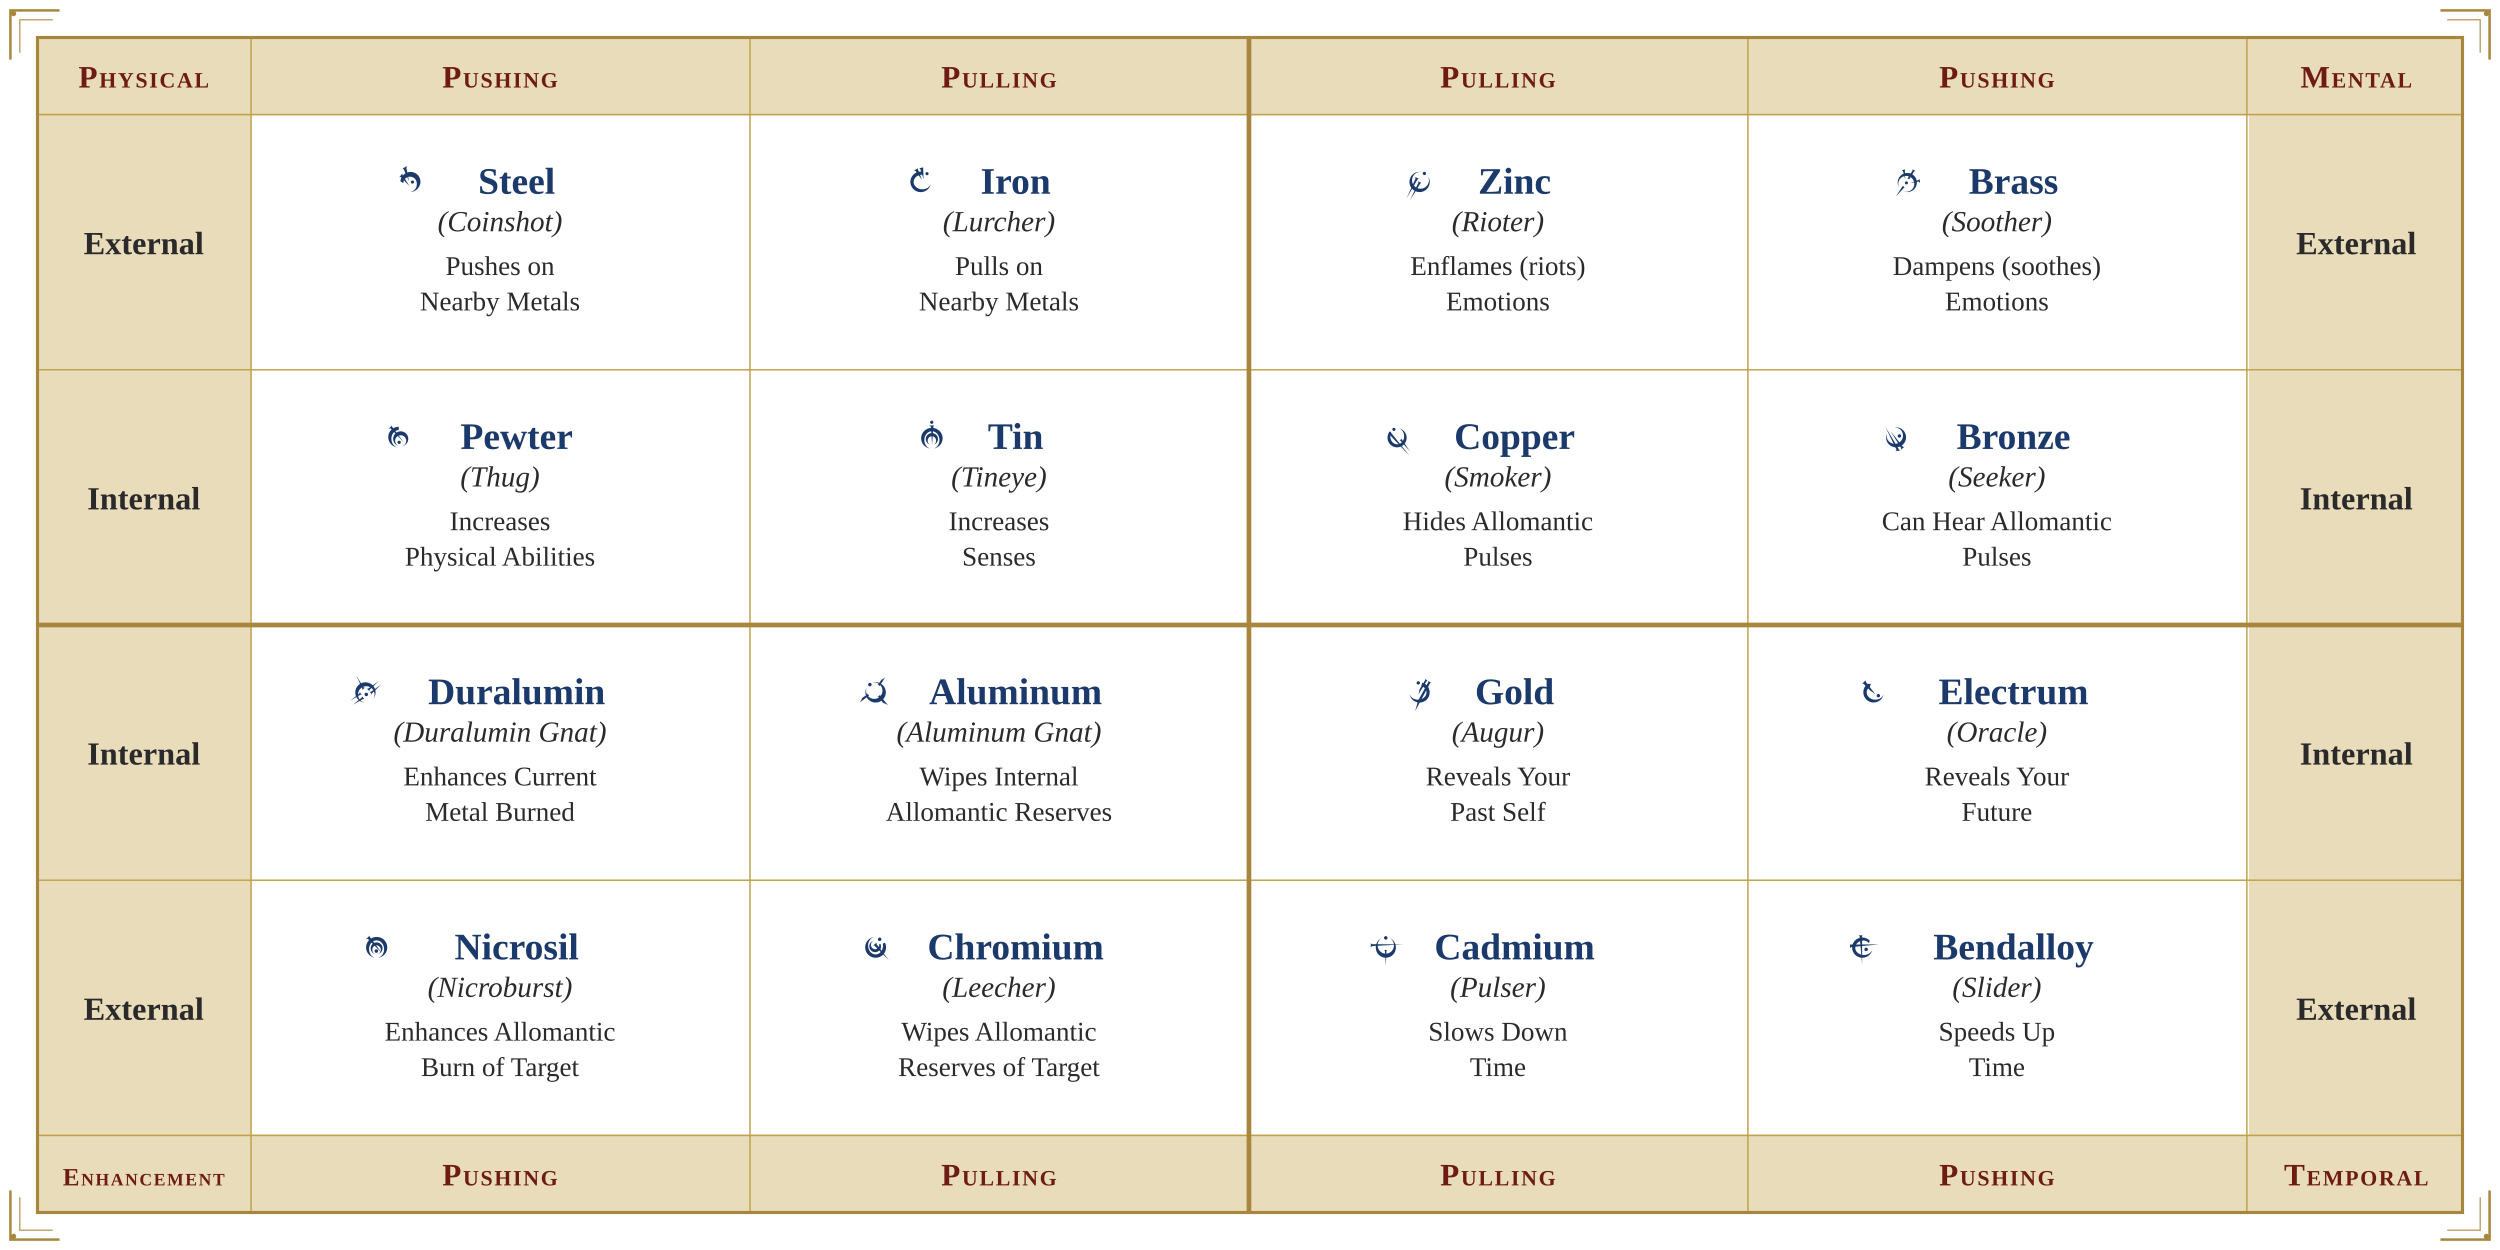
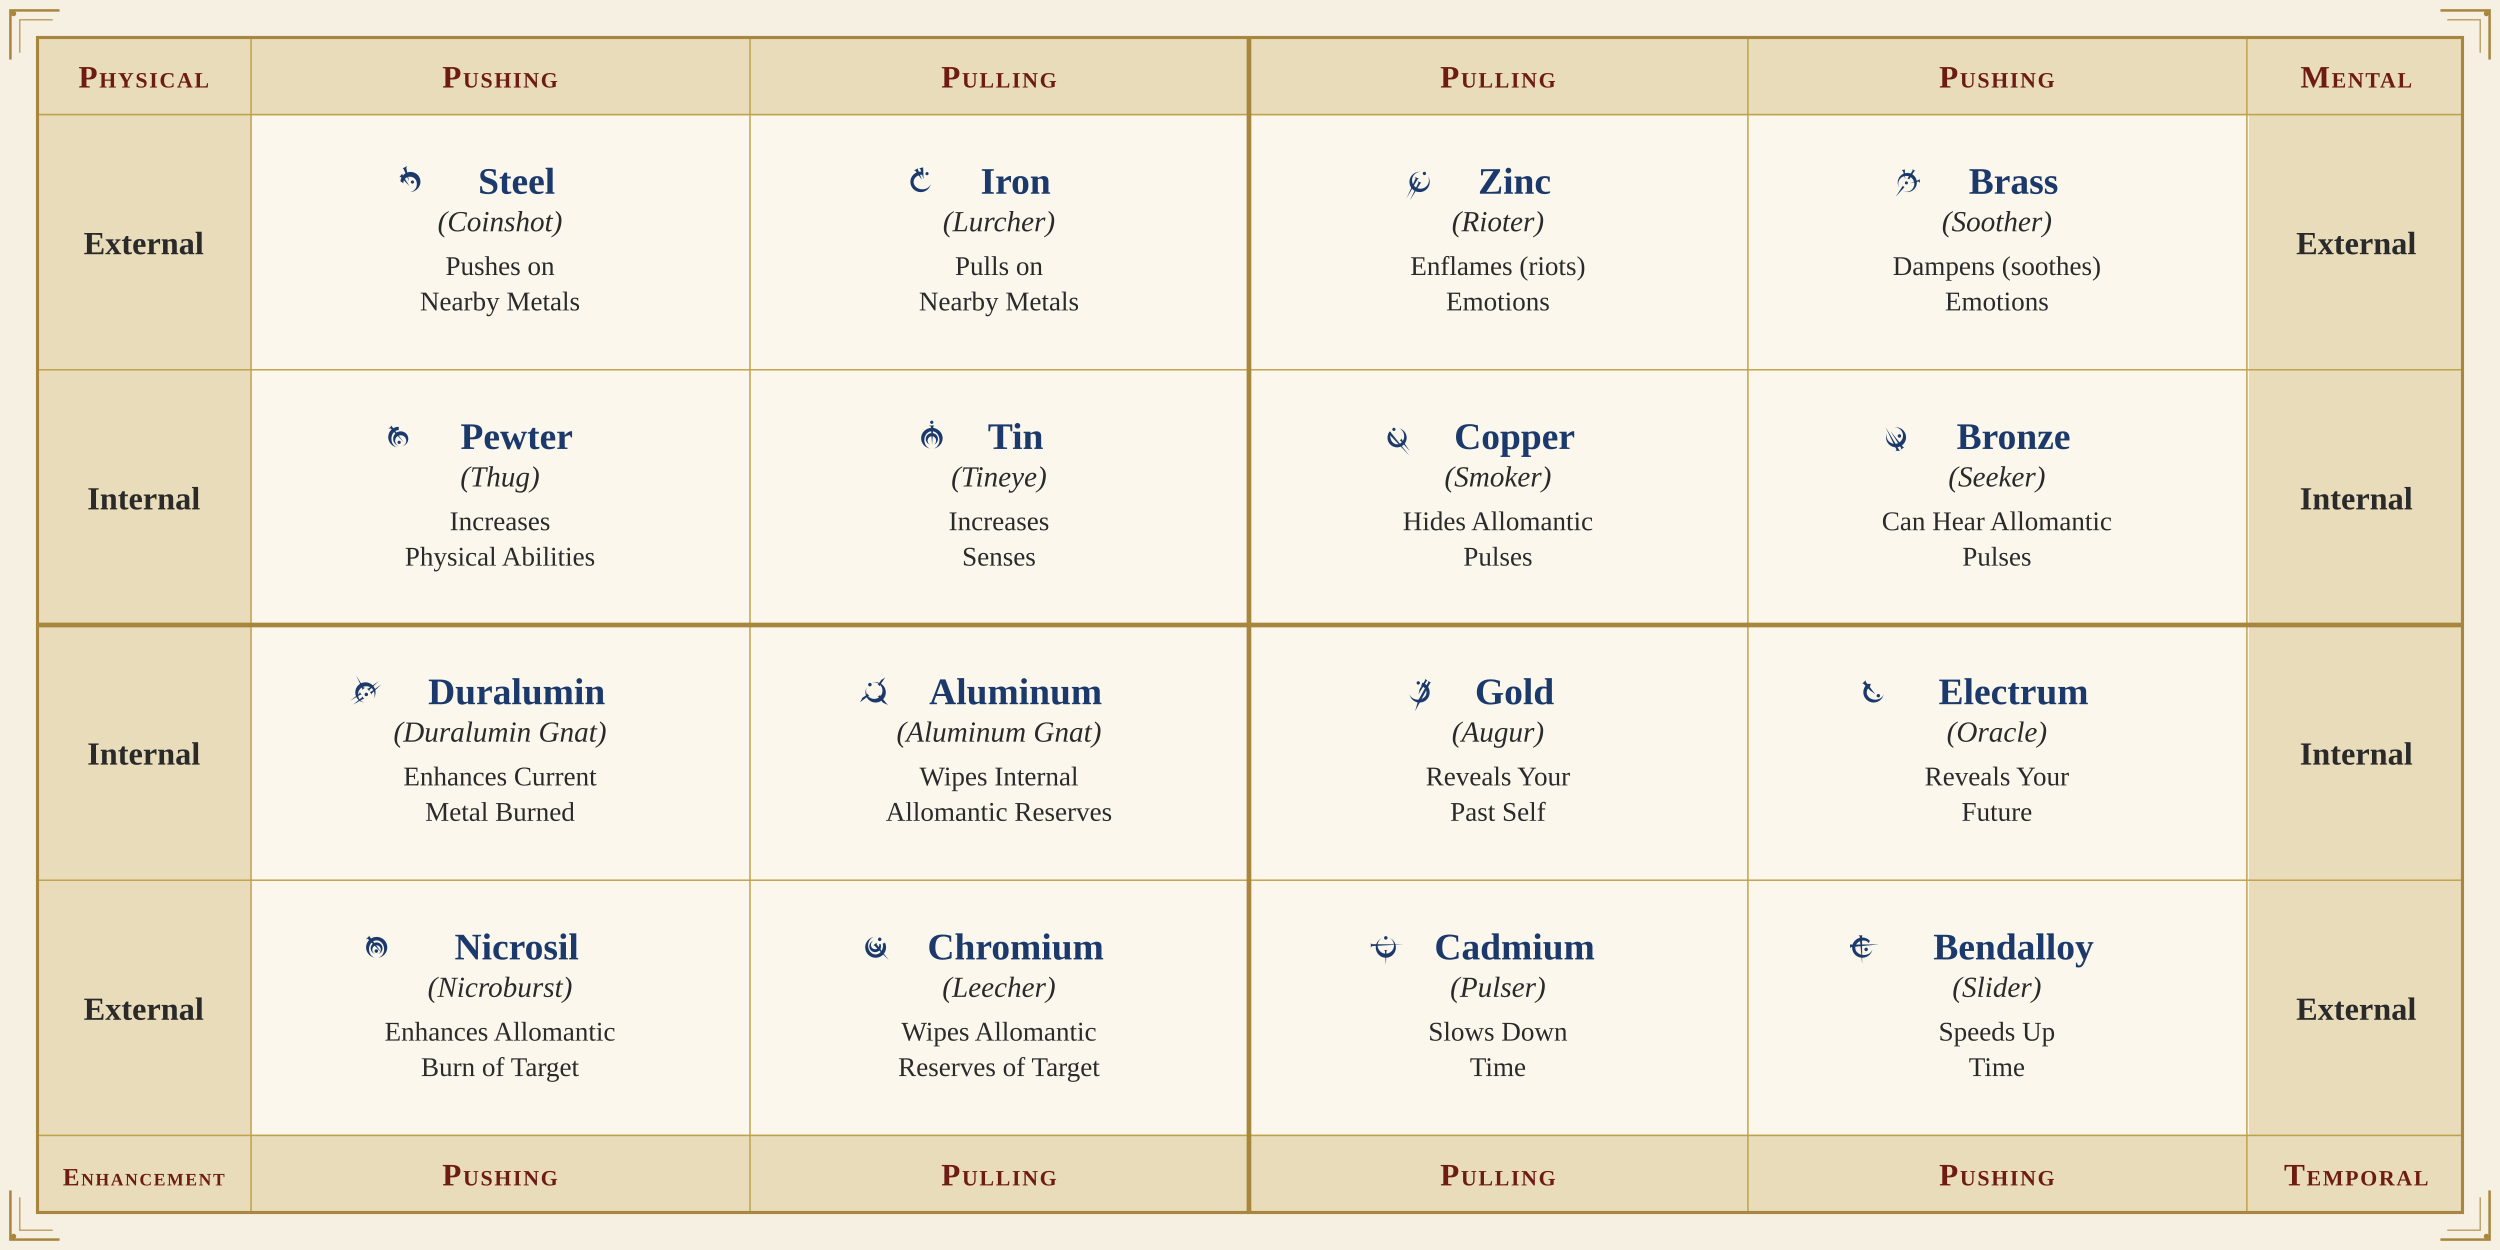
<svg xmlns="http://www.w3.org/2000/svg" width="2400" height="1200" viewBox="0 0 2400 1200" font-family="Georgia, 'Times New Roman', Garamond, serif">
+   <rect x="0" y="0" width="2400" height="1200" fill="#F6F0E2" />
+   <rect x="36" y="36" width="2328" height="1128" fill="#FBF7ED" />
  <rect x="36" y="36" width="205" height="1128" fill="#E9DCBB" />
  <rect x="2159" y="36" width="205" height="1128" fill="#E9DCBB" />
  <rect x="36" y="36" width="2328" height="74" fill="#E9DCBB" />
  <line x1="36" y1="110" x2="2364" y2="110" stroke="#DCCBA0" stroke-width="1.4" />
  <rect x="36" y="1090" width="2328" height="74" fill="#E9DCBB" />
  <line x1="36" y1="1090" x2="2364" y2="1090" stroke="#DCCBA0" stroke-width="1.4" />
  <text x="138" y="84" text-anchor="middle" font-size="30" fill="#6E1B14" font-weight="bold" font-variant="small-caps" letter-spacing="1.6">Physical</text>
  <text x="480" y="84" text-anchor="middle" font-size="30" fill="#6E1B14" font-weight="bold" font-variant="small-caps" letter-spacing="1.6">Pushing</text>
  <text x="959" y="84" text-anchor="middle" font-size="30" fill="#6E1B14" font-weight="bold" font-variant="small-caps" letter-spacing="1.6">Pulling</text>
  <text x="1438" y="84" text-anchor="middle" font-size="30" fill="#6E1B14" font-weight="bold" font-variant="small-caps" letter-spacing="1.6">Pulling</text>
  <text x="1917" y="84" text-anchor="middle" font-size="30" fill="#6E1B14" font-weight="bold" font-variant="small-caps" letter-spacing="1.6">Pushing</text>
  <text x="2262" y="84" text-anchor="middle" font-size="30" fill="#6E1B14" font-weight="bold" font-variant="small-caps" letter-spacing="1.6">Mental</text>
  <text x="138" y="1138" text-anchor="middle" font-size="24" fill="#6E1B14" font-weight="bold" font-variant="small-caps" letter-spacing="1.6">Enhancement</text>
  <text x="480" y="1138" text-anchor="middle" font-size="30" fill="#6E1B14" font-weight="bold" font-variant="small-caps" letter-spacing="1.6">Pushing</text>
  <text x="959" y="1138" text-anchor="middle" font-size="30" fill="#6E1B14" font-weight="bold" font-variant="small-caps" letter-spacing="1.6">Pulling</text>
  <text x="1438" y="1138" text-anchor="middle" font-size="30" fill="#6E1B14" font-weight="bold" font-variant="small-caps" letter-spacing="1.6">Pulling</text>
  <text x="1917" y="1138" text-anchor="middle" font-size="30" fill="#6E1B14" font-weight="bold" font-variant="small-caps" letter-spacing="1.6">Pushing</text>
  <text x="2262" y="1138" text-anchor="middle" font-size="30" fill="#6E1B14" font-weight="bold" font-variant="small-caps" letter-spacing="1.6">Temporal</text>
  <text x="138" y="244" text-anchor="middle" font-size="31" fill="#2A2A2A" font-weight="bold">External</text>
  <text x="2262" y="244" text-anchor="middle" font-size="31" fill="#2A2A2A" font-weight="bold">External</text>
  <text x="138" y="489" text-anchor="middle" font-size="31" fill="#2A2A2A" font-weight="bold">Internal</text>
  <text x="2262" y="489" text-anchor="middle" font-size="31" fill="#2A2A2A" font-weight="bold">Internal</text>
  <text x="138" y="734" text-anchor="middle" font-size="31" fill="#2A2A2A" font-weight="bold">Internal</text>
  <text x="2262" y="734" text-anchor="middle" font-size="31" fill="#2A2A2A" font-weight="bold">Internal</text>
  <text x="138" y="979" text-anchor="middle" font-size="31" fill="#2A2A2A" font-weight="bold">External</text>
  <text x="2262" y="979" text-anchor="middle" font-size="31" fill="#2A2A2A" font-weight="bold">External</text>
  <g transform="translate(374.0 155.0) scale(0.04)" fill="#1B3A6B">
    <path d="M302.44,292.45l-72,89.76L255,371.95a13.7,13.7,0,0,1,15.23,3.2L477.87,593.83,313.94,328.47a75.13,75.13,0,0,1-10.43-28.7Z" />
    <path d="M588.1,493.79c0,21.21-17.69,38.41-39.54,38.42S509,515,509,493.83v0c0-21.21,17.71-38.4,39.57-38.4s39.57,17.19,39.57,38.4h0Z" />
    <path d="M491.63,251C372,255.25,272.3,355.75,258.88,474l72.32,50.88c-9.35-59,45-163.05,162.26-159,89.4,3,151.75,65.67,159.86,154.76,13.33,146.46-98.23,208.51-173.78,215C649.31,735.58,738.44,598.2,741,494,744.56,352.81,630,246,491.63,251Z" />
    <path d="M467.53,471.37,402.65,162.58c-1.8-8.38-.65-10.42,3.25-18.05l17-33.2-105.8,51.41,8.46,8.35A79.23,79.23,0,0,1,342,194.75Z" />
  </g>
  <text x="496" y="186" text-anchor="middle" font-size="36" fill="#1B3A6B" font-weight="bold">Steel</text>
  <text x="480" y="222" text-anchor="middle" font-size="28" fill="#2A2A2A" font-style="italic">(Coinshot)</text>
  <text x="480" y="264" text-anchor="middle" font-size="26" fill="#2A2A2A">Pushes on</text>
  <text x="480" y="298" text-anchor="middle" font-size="26" fill="#2A2A2A">Nearby Metals</text>
  <g transform="translate(863.8 155.0) scale(0.04)" fill="#1B3A6B">
    <path d="M560.76,141.91l-98.17,22.34,25,12.51a13.81,13.81,0,0,1,7,8.28l75.23,243.78Z" />
    <path d="M692.29,292.64a38.63,38.63,0,1,1-38.63-38.21A38.42,38.42,0,0,1,692.29,292.64Z" />
    <path d="M533.8,442.86l-97-245.9a26,26,0,0,1-1.73-11.51l1.59-20.72L334.84,220.14l33.54,1.5a6.46,6.46,0,0,1,4.92,2.63Z" />
    <path d="M536.22,668.13c-115.67-3.05-207.37-83.86-204.82-180.5,2.49-94.52,94.24-169.12,206.49-169.49V246a250.54,250.54,0,0,0-36.22-2.65C364.9,243.33,254,353.75,254,490S364.9,736.58,501.66,736.58c123,0,225-89.34,244.31-206.41C726,611.25,639,670.84,536.22,668.13Z" />
  </g>
  <text x="975" y="186" text-anchor="middle" font-size="36" fill="#1B3A6B" font-weight="bold">Iron</text>
  <text x="959" y="222" text-anchor="middle" font-size="28" fill="#2A2A2A" font-style="italic">(Lurcher)</text>
  <text x="959" y="264" text-anchor="middle" font-size="26" fill="#2A2A2A">Pulls on</text>
  <text x="959" y="298" text-anchor="middle" font-size="26" fill="#2A2A2A">Nearby Metals</text>
  <g transform="translate(1342.8 155.0) scale(0.04)" fill="#1B3A6B">
    <path d="M692.45,341.84a201.85,201.85,0,0,1,32.36,109.86c0,112-90.83,202.87-202.88,202.87S319.06,563.75,319.06,451.71s90.83-202.88,202.87-202.88c.62,0,1.23,0,1.85,0-7.83-.76-15.76-1.17-23.79-1.17-134.72,0-243.94,109.21-243.94,243.94S365.28,735.58,500,735.58,743.94,626.37,743.94,491.64A242.81,242.81,0,0,0,692.45,341.84Z" />
    <circle cx="615.69" cy="287.83" r="40.12" />
    <path d="M266.56,936.21,513.69,536.15a61.78,61.78,0,0,1,18-18.75l10.11-9.07c-28.88-5.62-50.59-15.83-84.75-33.42L469,498.14a18.92,18.92,0,0,1,.21,16.83Z" />
    <path d="M184.81,889.33l261.9-451.54A40.59,40.59,0,0,1,456.93,426c9-6.95,20.8-13.78,28.26-16.69-21.37-.75-82.21-33.27-93-40.87l9.8,24.27a28.41,28.41,0,0,1-.64,22.06Z" />
  </g>
  <text x="1454" y="186" text-anchor="middle" font-size="36" fill="#1B3A6B" font-weight="bold">Zinc</text>
  <text x="1438" y="222" text-anchor="middle" font-size="28" fill="#2A2A2A" font-style="italic">(Rioter)</text>
  <text x="1438" y="264" text-anchor="middle" font-size="26" fill="#2A2A2A">Enflames (riots)</text>
  <text x="1438" y="298" text-anchor="middle" font-size="26" fill="#2A2A2A">Emotions</text>
  <g transform="translate(1811.0 155.0) scale(0.04)" fill="#1B3A6B">
    <path d="M500,274.89c-127.22,0-230.34,103.13-230.34,230.34a229.29,229.29,0,0,0,47,139.39A188.08,188.08,0,0,1,283.16,537.3c0-105.16,86.17-190.41,192.47-190.41S668.09,432.14,668.09,537.3,581.92,727.71,475.63,727.71a193.41,193.41,0,0,1-81.33-17.83A229.26,229.26,0,0,0,500,735.58c127.22,0,230.34-103.13,230.34-230.34S627.22,274.89,500,274.89Z" />
    <circle cx="478.78" cy="514.33" r="37.5" />
    <path d="M663.53,239.72,544.63,430.8C533,416.85,516.88,412.61,505,410.27l121.09-191c1.47-3.16,1.31-4.31.48-7.34l-4-14.64,4.89-8.38c27.64,17.22,55.06,33.38,73.36,40.13l-26.26,4.44C667.48,234.69,667.48,234.69,663.53,239.72Z" />
    <path d="M367.79,208.15l20.93,18.18c4.58,4.7,11,13.65,12.62,20L450,429.21l-8.39-216.33A36.17,36.17,0,0,1,444,199l2.7-7.17Z" />
    <path d="M568.34,521.46l214.19-83a13.12,13.12,0,0,0,6.76-6.78l9.49-16.57c-1.69,15.66,1,58.19,9,102.38l-32.8-33a8,8,0,0,0-7.28-2.3Z" />
    <path d="M220.91,848.83,393,583.33c11.65,12.05,24.41,22.89,39.37,31.31Z" />
  </g>
  <text x="1933" y="186" text-anchor="middle" font-size="36" fill="#1B3A6B" font-weight="bold">Brass</text>
  <text x="1917" y="222" text-anchor="middle" font-size="28" fill="#2A2A2A" font-style="italic">(Soother)</text>
  <text x="1917" y="264" text-anchor="middle" font-size="26" fill="#2A2A2A">Dampens (soothes)</text>
  <text x="1917" y="298" text-anchor="middle" font-size="26" fill="#2A2A2A">Emotions</text>
  <g transform="translate(363.2 400.0) scale(0.04)" fill="#1B3A6B">
    <path d="M472.7,736.27C383.81,730.44,313.2,640,313.2,529.33c0-114.46,81.5-207.25,174.63-207.25.63,0,1.25,0,1.88.06V242.7c-1.6,0-3.18-.12-4.78-.12-133.5,0-247.72,110.59-247.72,247,0,134.28,104.89,243.46,235.5,246.84Z" />
    <path d="M537.07,351.58c-100.45,0-181.87,80.59-181.87,180,0,92,69.79,167.87,159.84,178.64a133.07,133.07,0,1,1,38.74.57c92.61-8.35,165.17-85.38,165.17-179.21C718.95,432.17,637.52,351.58,537.07,351.58Z" />
    <circle cx="500" cy="616.28" r="39.8" />
    <path d="M609.64,614.62l-278.13-372a15,15,0,0,1-2.95-8.28l-1.86-20.19L241.2,293.54l37.68-11.46c10.3-2.15,12-4.22,19.18,3.43Z" />
  </g>
  <text x="496" y="431" text-anchor="middle" font-size="36" fill="#1B3A6B" font-weight="bold">Pewter</text>
  <text x="480" y="467" text-anchor="middle" font-size="28" fill="#2A2A2A" font-style="italic">(Thug)</text>
  <text x="480" y="509" text-anchor="middle" font-size="26" fill="#2A2A2A">Increases</text>
  <text x="480" y="543" text-anchor="middle" font-size="26" fill="#2A2A2A">Physical Abilities</text>
  <g transform="translate(874.6 400.0) scale(0.04)" fill="#1B3A6B">
    <path d="M504.54,678.53l32-443.3a44.14,44.14,0,0,1,3.73-14.84l7.4-16.55c-30.68,9.42-73,10.74-118.74,9.75l35.51,18c7.42,3.7,12.31,3.7,12.84,12Z" />
    <path d="M536.74,134.56a39.39,39.39,0,1,1-39.39-39.39A39.39,39.39,0,0,1,536.74,134.56Z" />
    <path d="M500,268.33c-142.7,0-258.37,112-258.37,250.13,0,125.16,95,228.85,218.95,247.23-81.08-21.08-141.7-105.1-141.7-205.6,0-116.39,81.26-210.75,181.5-210.75s181.5,94.36,181.5,210.75c0,99.94-59.93,183.58-140.33,205.24C664.48,746.08,758.38,642.9,758.38,518.46,758.38,380.32,642.7,268.33,500,268.33Z" />
    <path d="M500,393.58c-81,0-146.62,64.14-146.62,143.25,0,63.35,42.11,117.06,100.46,136C420.94,655,398.38,619,398.38,577.33c0-59.23,45.5-107.25,101.62-107.25s101.63,48,101.63,107.25c0,41.67-22.56,77.71-55.46,95.46,58.35-18.9,100.46-72.61,100.46-136C646.63,457.72,581,393.58,500,393.58Z" />
  </g>
  <text x="975" y="431" text-anchor="middle" font-size="36" fill="#1B3A6B" font-weight="bold">Tin</text>
  <text x="959" y="467" text-anchor="middle" font-size="28" fill="#2A2A2A" font-style="italic">(Tineye)</text>
  <text x="959" y="509" text-anchor="middle" font-size="26" fill="#2A2A2A">Increases</text>
  <text x="959" y="543" text-anchor="middle" font-size="26" fill="#2A2A2A">Senses</text>
  <g transform="translate(1321.2 400.0) scale(0.04)" fill="#1B3A6B">
    <path d="M537,279.37c75.81,18.27,132.8,96.48,132.8,190.21,0,107.28-74.66,194.25-166.75,194.25s-166.75-87-166.75-194.25a220,220,0,0,1,17.1-85.7l-28.62-26.49a229.13,229.13,0,0,0-54.9,149.08c0,127.08,103,230.11,230.11,230.11s230.11-103,230.11-230.11C730.11,392,646.49,297.08,537,279.37Z" />
    <polygon points="797.56 939.08 328.56 352.08 293.55 404.83 797.56 939.08" />
    <path d="M809.56,831.83l-195-283.7a9.05,9.05,0,0,1-.72-9l7.33-15.46-66.37,52.48,13.94-3.56a10,10,0,0,1,9.92,3Z" />
    <circle cx="423.81" cy="304.83" r="38.75" />
  </g>
  <text x="1454" y="431" text-anchor="middle" font-size="36" fill="#1B3A6B" font-weight="bold">Copper</text>
  <text x="1438" y="467" text-anchor="middle" font-size="28" fill="#2A2A2A" font-style="italic">(Smoker)</text>
  <text x="1438" y="509" text-anchor="middle" font-size="26" fill="#2A2A2A">Hides Allomantic</text>
  <text x="1438" y="543" text-anchor="middle" font-size="26" fill="#2A2A2A">Pulses</text>
  <g transform="translate(1800.2 400.0) scale(0.04)" fill="#1B3A6B">
    <path d="M500,254.33a242.64,242.64,0,0,0-36.7,2.78c2-.06,4.08-.16,6.14-.16,109.25,0,197.81,88.56,197.81,197.81S578.69,652.58,469.44,652.58,271.63,564,271.63,454.77a197.74,197.74,0,0,1,8.72-58.21,239.78,239.78,0,0,0-21.09,98.52C259.25,628,367,735.83,500,735.83S740.75,628,740.75,495.08,633,254.33,500,254.33Z" />
    <circle cx="581" cy="462.83" r="42" />
    <path d="M480.41,828.53a669,669,0,0,1,118.84-11.2L581,802.83a69.45,69.45,0,0,1-13.11-16.69L242.25,239.33,512.52,798.48a6.71,6.71,0,0,1-2.4,8.56Z" />
    <path d="M697.75,728.33l-74.56,59.9a3.68,3.68,0,0,1-5.88-1.93l-1.79-6.87A12.79,12.79,0,0,1,618.08,768l7.67-9.16-262.5-416L667.14,724.66a12.76,12.76,0,0,0,10.7,4.79Z" />
  </g>
  <text x="1933" y="431" text-anchor="middle" font-size="36" fill="#1B3A6B" font-weight="bold">Bronze</text>
  <text x="1917" y="467" text-anchor="middle" font-size="28" fill="#2A2A2A" font-style="italic">(Seeker)</text>
  <text x="1917" y="509" text-anchor="middle" font-size="26" fill="#2A2A2A">Can Hear Allomantic</text>
  <text x="1917" y="543" text-anchor="middle" font-size="26" fill="#2A2A2A">Pulses</text>
  <g transform="translate(330.8 645.0) scale(0.04)" fill="#1B3A6B">
    <circle cx="521.25" cy="541.83" r="42.75" />
    <path d="M416.25,431.33l77.5-51c-11.42-.85-21-3-35.5-3.5l-178-285.5,144.5,306C421.53,405,417.85,413.36,416.25,431.33Z" />
    <path d="M538.75,401.33l57.5,63.5c3.14-11.06,2.22-21.45,1-31.5l224.5-213.5-254.5,181.5C558.28,400.73,548,400.24,538.75,401.33Z" />
    <path d="M603.25,475.33l50.5,72.5c1.76-8.41.83-19.36,0-31.5l234-220-260,185C619.61,479.08,611.41,476.72,603.25,475.33Z" />
    <path d="M420.25,588.83c-5.89,9.67-5.72,17-3.5,23.5l-214.5,175.5L433.47,656.11a40.36,40.36,0,0,1,27.26-4.63l15.53,2.85Z" />
    <path d="M137.25,689.83l225-179c-2.18-9.17-1.89-18.21,3-27l46,71L395,549.23a26,26,0,0,0-21.59,2.14Z" />
    <path d="M322.25,542.33c0-109.63,88.87-198.5,198.5-198.5s198.5,88.87,198.5,198.5A197.52,197.52,0,0,1,689.52,646.8a242.68,242.68,0,0,0,54.23-153.22C743.75,359,634.62,249.83,500,249.83S256.25,359,256.25,493.58c0,127.49,97.89,232,222.59,242.78C389.35,717.12,322.25,637.58,322.25,542.33Z" />
  </g>
  <text x="496" y="676" text-anchor="middle" font-size="36" fill="#1B3A6B" font-weight="bold">Duralumin</text>
  <text x="480" y="712" text-anchor="middle" font-size="28" fill="#2A2A2A" font-style="italic">(Duralumin Gnat)</text>
  <text x="480" y="754" text-anchor="middle" font-size="26" fill="#2A2A2A">Enhances Current</text>
  <text x="480" y="788" text-anchor="middle" font-size="26" fill="#2A2A2A">Metal Burned</text>
  <g transform="translate(820.6 645.0) scale(0.04)" fill="#1B3A6B">
    <path d="M500,246.83a244.43,244.43,0,0,0-78.4,12.9,197.63,197.63,0,0,1,45.77-5.4c108.94,0,197.25,88.31,197.25,197.25S576.31,648.83,467.38,648.83,270.13,560.52,270.13,451.58A196.43,196.43,0,0,1,288.72,368a243.66,243.66,0,0,0-33.6,123.75c0,135.24,109.63,244.87,244.87,244.87S744.88,626.95,744.88,491.71,635.24,246.83,500,246.83Z" />
    <circle cx="362.38" cy="305.33" r="42.75" />
    <path d="M796.63,800.33C763.71,777.5,721,758.79,675.88,741.08L574.46,606.81a13.93,13.93,0,0,0-13.4-5.34l-18.68,3.11,75-57.75-4.71,11.37a18.85,18.85,0,0,0,2.79,19.09Z" />
    <path d="M122.82,730.51c20.9-27.22,42.36-72.36,60.13-110.64l114-73.26a13.44,13.44,0,0,0,5.7-11.56l-.63-19.9s8,13.32,15.56,24.75c12.91,19.54,35.06,48.44,35.06,48.44l-16.37-8.62c-4.8-2.92-7.79-1.49-12.52,2Z" />
    <path d="M730.63,129.83l-125,191.11a10.62,10.62,0,0,0-.68,10.42L612.5,347l-69.37-46.88,14,1.32a9.81,9.81,0,0,0,9.12-4.38L635,192.46C672.54,170.68,714,148.27,730.63,129.83Z" />
  </g>
  <text x="975" y="676" text-anchor="middle" font-size="36" fill="#1B3A6B" font-weight="bold">Aluminum</text>
  <text x="959" y="712" text-anchor="middle" font-size="28" fill="#2A2A2A" font-style="italic">(Aluminum Gnat)</text>
  <text x="959" y="754" text-anchor="middle" font-size="26" fill="#2A2A2A">Wipes Internal</text>
  <text x="959" y="788" text-anchor="middle" font-size="26" fill="#2A2A2A">Allomantic Reserves</text>
  <g transform="translate(1342.8 645.0) scale(0.04)" fill="#1B3A6B">
    <path d="M564.81,259.05l-24,77.19C614.41,362.49,666,423.72,666,495.08c0,95.27-92,172.5-205.5,172.5-102.71,0-187.81-63.26-203.06-145.89,14,121.07,116.85,215.08,241.68,215.08,134.41,0,243.38-109,243.38-243.37C742.53,381.74,667.31,287.72,564.81,259.05Z" />
    <path d="M471.78,541.21c12.57-45,23.34-87.5,28.22-121.88L633.94,196.91a16.31,16.31,0,0,0,1.77-12.66l-4.56-16.92,61.13,42.38-11.08,1.48a12.35,12.35,0,0,0-8.87,5.75Z" />
    <path d="M704.61,215.71l75,47.62-16.21-.81a9.61,9.61,0,0,0-8.95,5.06l-363,677.12c14.72-40.8,56.2-191.62,70.5-250.38L709.47,245a16.07,16.07,0,0,0,1-13.27Z" />
    <circle cx="468.53" cy="265.08" r="41" />
  </g>
  <text x="1454" y="676" text-anchor="middle" font-size="36" fill="#1B3A6B" font-weight="bold">Gold</text>
  <text x="1438" y="712" text-anchor="middle" font-size="28" fill="#2A2A2A" font-style="italic">(Augur)</text>
  <text x="1438" y="754" text-anchor="middle" font-size="26" fill="#2A2A2A">Reveals Your</text>
  <text x="1438" y="788" text-anchor="middle" font-size="26" fill="#2A2A2A">Past Self</text>
  <g transform="translate(1778.6 645.0) scale(0.04)" fill="#1B3A6B">
    <path d="M542.67,667.58c-114.6,0-207.5-78.24-207.5-174.75,0-55.05,30.26-104.13,77.5-136.16L434,287.58H356.64a247.11,247.11,0,0,0-102.47,200.5c0,136.69,110.81,247.5,247.5,247.5,122.92,0,224.86-89.63,244.16-207.09C726.28,607.9,642.75,667.58,542.67,667.58Z" />
    <circle cx="615.17" cy="571.58" r="42" />
    <path d="M547.67,543.58l-1.87-2.38L311.67,236.58c3.36-9.7,3.3-21.58,0-35.5l-83,79,20,.78a14,14,0,0,1,9.41,4.13L421.67,449.58C470.22,483,517.16,515.86,547.67,543.58Z" />
  </g>
  <text x="1933" y="676" text-anchor="middle" font-size="36" fill="#1B3A6B" font-weight="bold">Electrum</text>
  <text x="1917" y="712" text-anchor="middle" font-size="28" fill="#2A2A2A" font-style="italic">(Oracle)</text>
  <text x="1917" y="754" text-anchor="middle" font-size="26" fill="#2A2A2A">Reveals Your</text>
  <text x="1917" y="788" text-anchor="middle" font-size="26" fill="#2A2A2A">Future</text>
  <g transform="translate(341.6 890.0) scale(0.04)" fill="#1B3A6B">
    <path d="M500,235.58c-140.63,0-254.62,112.82-254.62,252,0,125.8,93.15,230.05,214.91,248.93C378.44,716.35,317,631.55,317,530c0-116.6,80.92-211.13,180.75-211.13S678.5,413.35,678.5,530c0,104.32-64.79,190.91-149.93,208C655.74,723.9,754.63,617.19,754.63,487.58,754.63,348.4,640.63,235.58,500,235.58Z" />
    <path d="M498.5,367.58C419.8,367.58,356,430.88,356,509c0,64.71,43.85,119.23,103.66,136C421.8,629.23,395,590.6,395,545.33c0-59.23,45.83-107.25,102.38-107.25s102.38,48,102.38,107.25c0,47-28.92,86.86-69.1,101.34C593.86,632.2,641,576.06,641,509,641,430.88,577.2,367.58,498.5,367.58Z" />
    <circle cx="492.5" cy="575.33" r="42.75" />
    <path d="M626.75,624.83,329,227.33c2.45-6.68,3.1-15,3-24l-96.75,96,46.6-18.78a5.91,5.91,0,0,1,6.41,1.33Z" />
  </g>
  <text x="496" y="921" text-anchor="middle" font-size="36" fill="#1B3A6B" font-weight="bold">Nicrosil</text>
  <text x="480" y="957" text-anchor="middle" font-size="28" fill="#2A2A2A" font-style="italic">(Nicroburst)</text>
  <text x="480" y="999" text-anchor="middle" font-size="26" fill="#2A2A2A">Enhances Allomantic</text>
  <text x="480" y="1033" text-anchor="middle" font-size="26" fill="#2A2A2A">Burn of Target</text>
  <g transform="translate(820.6 890.0) scale(0.04)" fill="#1B3A6B">
    <path d="M671.33,393.27a248.8,248.8,0,0,1,5.42,51.81c0,116.81-80,211.5-178.75,211.5s-178.75-94.69-178.75-211.5c0-102.74,61.92-188.33,144-207.47v-.32C342.05,255.07,249,359.44,249,485.58c0,138.62,112.38,251,251,251s251-112.38,251-251a249.82,249.82,0,0,0-27.37-113.94C710.36,384.4,692.9,392.23,671.33,393.27Z" />
    <circle cx="597.59" cy="292.96" r="42.38" />
    <path d="M586.25,404.71A112.83,112.83,0,0,1,588.12,425c0,58.82-45.08,106.5-100.69,106.5S386.75,483.77,386.75,425c0-49,31.35-90.19,74-102.59a141.56,141.56,0,1,0,157.87,82.34C609.4,407.76,599.62,409.68,586.25,404.71Z" />
    <path d="M816.87,794.33,523.25,411.08c3.19-16.71.63-28.37-.75-37.12l-77.25,63,15,2.76a24.1,24.1,0,0,1,12.8,6.76Z" />
  </g>
  <text x="975" y="921" text-anchor="middle" font-size="36" fill="#1B3A6B" font-weight="bold">Chromium</text>
  <text x="959" y="957" text-anchor="middle" font-size="28" fill="#2A2A2A" font-style="italic">(Leecher)</text>
  <text x="959" y="999" text-anchor="middle" font-size="26" fill="#2A2A2A">Wipes Allomantic</text>
  <text x="959" y="1033" text-anchor="middle" font-size="26" fill="#2A2A2A">Reserves of Target</text>
  <g transform="translate(1310.4 890.0) scale(0.04)" fill="#1B3A6B">
    <path d="M601.63,267.1a200.64,200.64,0,0,1,94.12,170.73c0,110.46-88,200-196.5,200s-196.5-89.54-196.5-200A200.67,200.67,0,0,1,392.42,270c-79.51,40.24-134.17,123.65-134.17,220.07,0,135.72,108.24,245.75,241.75,245.75s241.75-110,241.75-245.75C741.75,391.27,684.35,306.13,601.63,267.1Z" />
    <circle cx="499.25" cy="258.83" r="42.75" />
    <path d="M137.25,386.83c3.83,32.56,3.83,68.69,1.5,107a146.67,146.67,0,0,0,27.5-37.5l747.5-41.5-750.5-4C158.93,402.65,148.71,394.71,137.25,386.83Z" />
    <path d="M452.25,549.33l25.5,16,23,352,14.5-354.5,27.31-13.75A696.52,696.52,0,0,1,452.25,549.33Z" />
  </g>
  <text x="1454" y="921" text-anchor="middle" font-size="36" fill="#1B3A6B" font-weight="bold">Cadmium</text>
  <text x="1438" y="957" text-anchor="middle" font-size="28" fill="#2A2A2A" font-style="italic">(Pulser)</text>
  <text x="1438" y="999" text-anchor="middle" font-size="26" fill="#2A2A2A">Slows Down</text>
  <text x="1438" y="1033" text-anchor="middle" font-size="26" fill="#2A2A2A">Time</text>
  <g transform="translate(1767.8 890.0) scale(0.04)" fill="#1B3A6B">
    <circle cx="591.92" cy="535.58" r="42.75" />
    <path d="M577.19,329.67c14,4.41,28.76,9.57,41.32,16.53a24.94,24.94,0,0,1,10.68,11.63l10.08,22.54a54.84,54.84,0,0,1,27.9-12.3l11.09-43.88a246.39,246.39,0,0,0-176.9-74.37c-135.76,0-245.81,108.79-245.81,243s110.05,243,245.81,243c123.35,0,225.46-89.82,243.1-206.91-17.88,80.13-104,140.91-206.16,140.91-114.94,0-206.81-76.9-206.81-171.75,0-88.87,82.69-174.94,186.94-174.94,20.13,0,39.42.56,57.32,6Z" />
    <path d="M207.53,506.43l-3.74-87.1,703.5-4.12L242.62,477.48c-5,.47-13.92,4.75-17.4,8.34Z" />
    <path d="M505.29,195.83c-29.54,3.71-62.51,3.29-97.87,0l22.55,15a13.74,13.74,0,0,1,6.06,10.2l60.64,676.76L494.44,219.3a23.1,23.1,0,0,1,3.81-12.79Z" />
  </g>
  <text x="1933" y="921" text-anchor="middle" font-size="36" fill="#1B3A6B" font-weight="bold">Bendalloy</text>
  <text x="1917" y="957" text-anchor="middle" font-size="28" fill="#2A2A2A" font-style="italic">(Slider)</text>
  <text x="1917" y="999" text-anchor="middle" font-size="26" fill="#2A2A2A">Speeds Up</text>
  <text x="1917" y="1033" text-anchor="middle" font-size="26" fill="#2A2A2A">Time</text>
  <line x1="241" y1="36" x2="241" y2="1164" stroke="#BFA14A" stroke-width="1.4" />
  <line x1="720" y1="36" x2="720" y2="1164" stroke="#BFA14A" stroke-width="1.4" />
  <line x1="1199" y1="36" x2="1199" y2="1164" stroke="#BFA14A" stroke-width="1.4" />
  <line x1="1678" y1="36" x2="1678" y2="1164" stroke="#BFA14A" stroke-width="1.4" />
  <line x1="2157" y1="36" x2="2157" y2="1164" stroke="#BFA14A" stroke-width="1.4" />
  <line x1="36" y1="110" x2="2364" y2="110" stroke="#BFA14A" stroke-width="1.4" />
  <line x1="36" y1="355" x2="2364" y2="355" stroke="#BFA14A" stroke-width="1.4" />
  <line x1="36" y1="600" x2="2364" y2="600" stroke="#BFA14A" stroke-width="1.4" />
  <line x1="36" y1="845" x2="2364" y2="845" stroke="#BFA14A" stroke-width="1.4" />
  <line x1="36" y1="1090" x2="2364" y2="1090" stroke="#BFA14A" stroke-width="1.4" />
  <line x1="1199" y1="36" x2="1199" y2="1164" stroke="#A8863E" stroke-width="4.5" />
  <line x1="36" y1="600" x2="2364" y2="600" stroke="#A8863E" stroke-width="4.5" />
  <rect x="36" y="36" width="2328" height="1128" fill="none" stroke="#A8863E" stroke-width="3" />
  <g transform="translate(10 10) scale(1 1)" fill="none" stroke="#A8863E" stroke-width="2.4" stroke-linecap="square">
    <path d="M 0 46 L 0 0 L 46 0" />
    <path d="M 9 40 L 9 9 L 40 9" stroke-width="1.3" opacity="0.8" />
    <circle cx="3" cy="3" r="2.6" fill="#A8863E" stroke="none" />
  </g>
  <g transform="translate(10 1190) scale(1 -1)" fill="none" stroke="#A8863E" stroke-width="2.4" stroke-linecap="square">
    <path d="M 0 46 L 0 0 L 46 0" />
    <path d="M 9 40 L 9 9 L 40 9" stroke-width="1.3" opacity="0.8" />
    <circle cx="3" cy="3" r="2.6" fill="#A8863E" stroke="none" />
  </g>
  <g transform="translate(2390 10) scale(-1 1)" fill="none" stroke="#A8863E" stroke-width="2.4" stroke-linecap="square">
    <path d="M 0 46 L 0 0 L 46 0" />
    <path d="M 9 40 L 9 9 L 40 9" stroke-width="1.3" opacity="0.8" />
    <circle cx="3" cy="3" r="2.6" fill="#A8863E" stroke="none" />
  </g>
  <g transform="translate(2390 1190) scale(-1 -1)" fill="none" stroke="#A8863E" stroke-width="2.4" stroke-linecap="square">
    <path d="M 0 46 L 0 0 L 46 0" />
    <path d="M 9 40 L 9 9 L 40 9" stroke-width="1.3" opacity="0.8" />
    <circle cx="3" cy="3" r="2.6" fill="#A8863E" stroke="none" />
  </g>
</svg>
